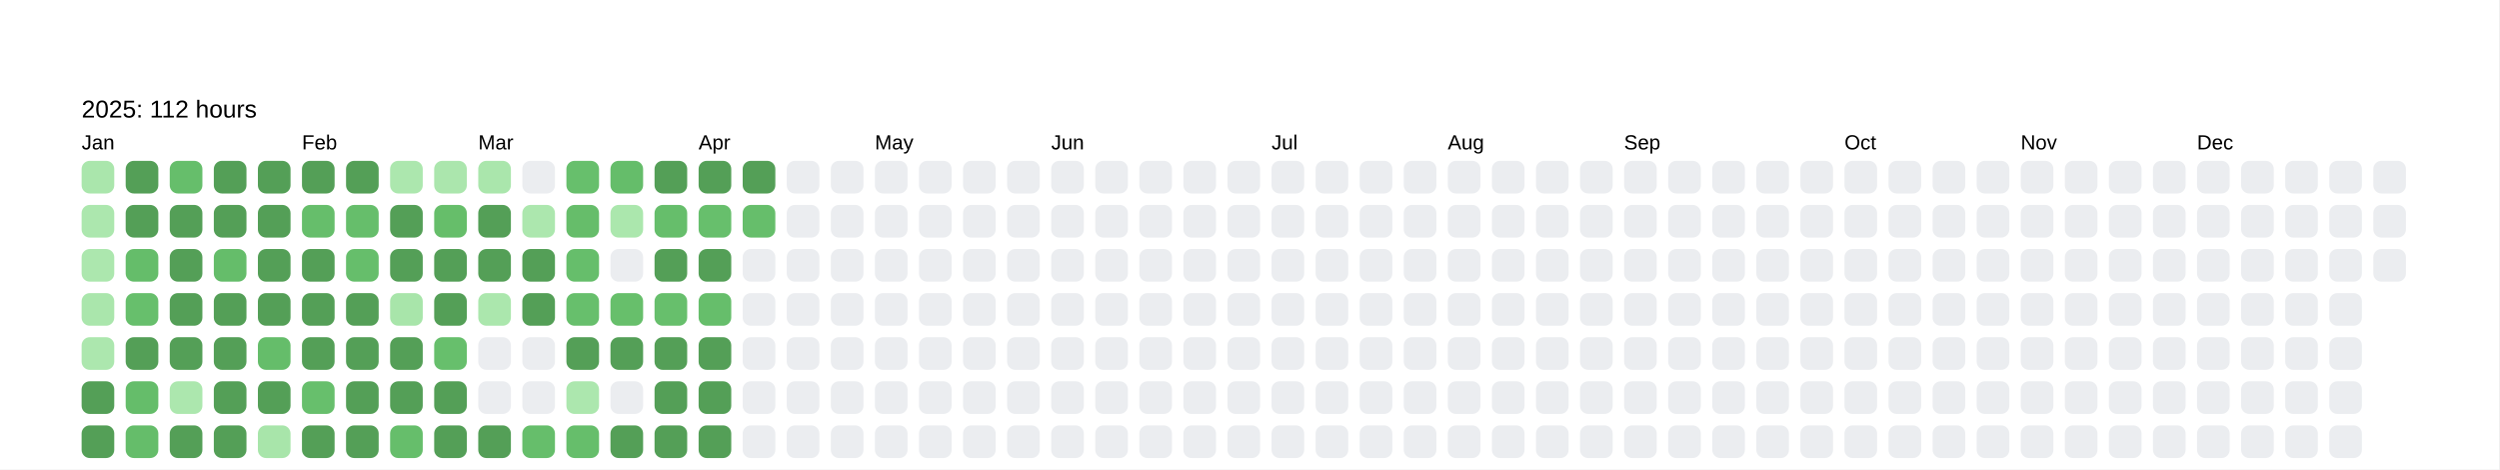
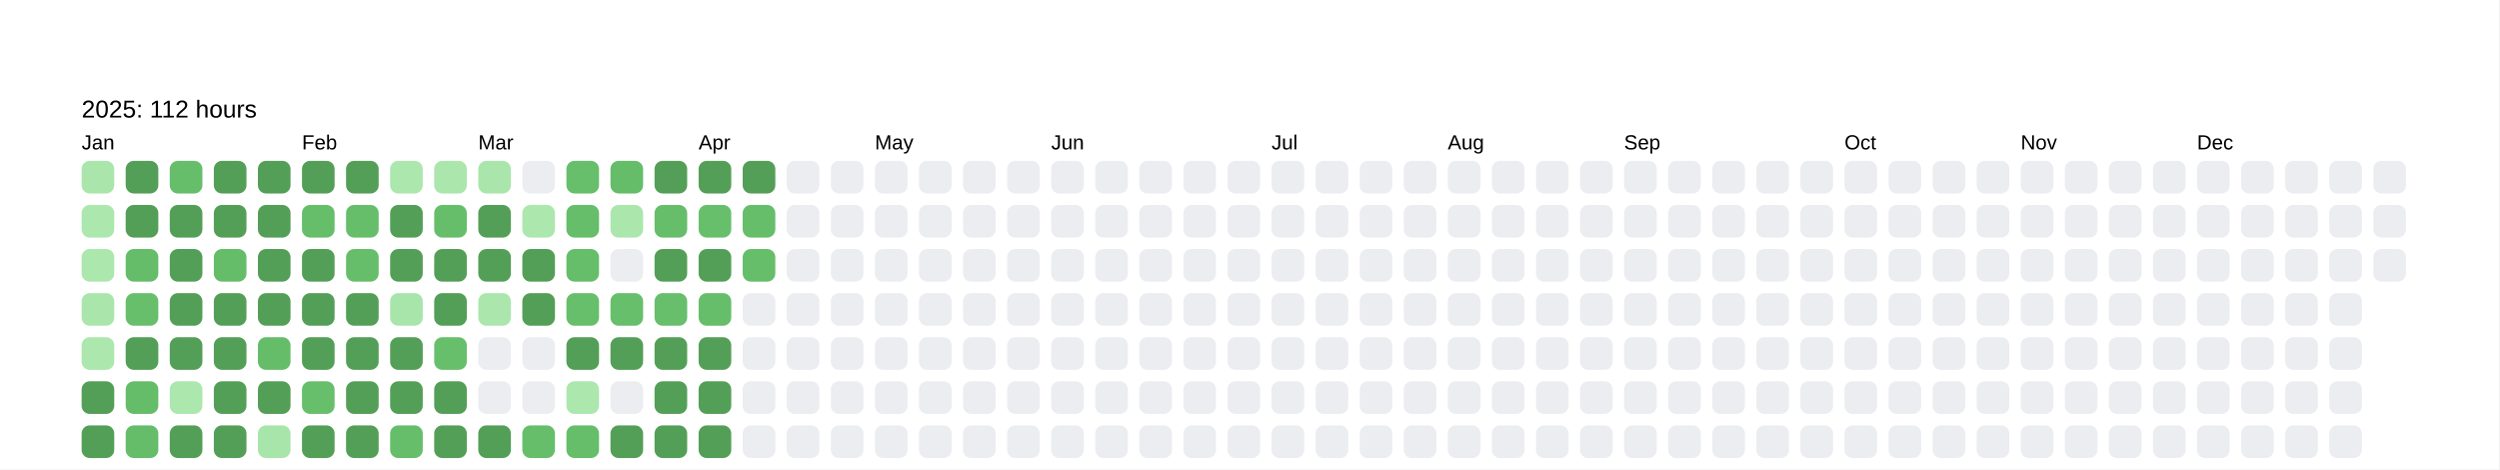
<svg xmlns="http://www.w3.org/2000/svg" baseProfile="full" height="57.5mm" version="1.1" viewBox="0,0,306.2,57.5" width="306.2mm">
  <defs />
  <rect fill="#FFFFFF" height="57.5" width="306.2" x="0" y="0" />
  <text fill="#000000" style="font-size:6px; font-family:Arial; font-weight:bold;" x="10" y="10" />
  <text fill="#000000" style="font-size:3px; font-family:Arial;" x="10" y="14.4">2025: 112 hours</text>
  <text fill="#000000" style="font-size:2.5px; font-family:Arial" x="10" y="18.3">Jan</text>
  <rect fill="#aae6ac" height="4" rx="1" ry="1" width="4" x="10" y="19.7" />
  <rect fill="#ace7ae" height="4" rx="1" ry="1" width="4" x="10" y="25.1" />
  <rect fill="#ace7ae" height="4" rx="1" ry="1" width="4" x="10" y="30.5" />
  <rect fill="#aae6ac" height="4" rx="1" ry="1" width="4" x="10" y="35.9" />
  <rect fill="#ace7ae" height="4" rx="1" ry="1" width="4" x="10" y="41.3" />
  <rect fill="#549F57" height="4" rx="1" ry="1" width="4" x="10" y="46.7" />
  <rect fill="#549F57" height="4" rx="1" ry="1" width="4" x="10" y="52.1" />
  <rect fill="#549F57" height="4" rx="1" ry="1" width="4" x="15.4" y="19.7" />
  <rect fill="#549F57" height="4" rx="1" ry="1" width="4" x="15.4" y="25.1" />
  <rect fill="#65bd6a" height="4" rx="1" ry="1" width="4" x="15.4" y="30.5" />
  <rect fill="#67bf6c" height="4" rx="1" ry="1" width="4" x="15.4" y="35.9" />
  <rect fill="#549F57" height="4" rx="1" ry="1" width="4" x="15.4" y="41.3" />
  <rect fill="#65bd6a" height="4" rx="1" ry="1" width="4" x="15.4" y="46.7" />
  <rect fill="#65bd6a" height="4" rx="1" ry="1" width="4" x="15.4" y="52.1" />
  <rect fill="#66be6b" height="4" rx="1" ry="1" width="4" x="20.8" y="19.7" />
  <rect fill="#549F57" height="4" rx="1" ry="1" width="4" x="20.8" y="25.1" />
  <rect fill="#549F57" height="4" rx="1" ry="1" width="4" x="20.8" y="30.5" />
  <rect fill="#549F57" height="4" rx="1" ry="1" width="4" x="20.8" y="35.9" />
  <rect fill="#549F57" height="4" rx="1" ry="1" width="4" x="20.8" y="41.3" />
  <rect fill="#ace7ae" height="4" rx="1" ry="1" width="4" x="20.8" y="46.7" />
  <rect fill="#549F57" height="4" rx="1" ry="1" width="4" x="20.8" y="52.1" />
  <rect fill="#549F57" height="4" rx="1" ry="1" width="4" x="26.2" y="19.7" />
  <rect fill="#549F57" height="4" rx="1" ry="1" width="4" x="26.2" y="25.1" />
  <rect fill="#65bd6a" height="4" rx="1" ry="1" width="4" x="26.2" y="30.5" />
  <rect fill="#549F57" height="4" rx="1" ry="1" width="4" x="26.2" y="35.9" />
  <rect fill="#549F57" height="4" rx="1" ry="1" width="4" x="26.2" y="41.3" />
  <rect fill="#549F57" height="4" rx="1" ry="1" width="4" x="26.2" y="46.7" />
  <rect fill="#549F57" height="4" rx="1" ry="1" width="4" x="26.2" y="52.1" />
  <rect fill="#549F57" height="4" rx="1" ry="1" width="4" x="31.6" y="19.7" />
  <rect fill="#549F57" height="4" rx="1" ry="1" width="4" x="31.6" y="25.1" />
  <rect fill="#549F57" height="4" rx="1" ry="1" width="4" x="31.6" y="30.5" />
  <rect fill="#549F57" height="4" rx="1" ry="1" width="4" x="31.6" y="35.9" />
  <rect fill="#65bd6a" height="4" rx="1" ry="1" width="4" x="31.6" y="41.3" />
  <rect fill="#549F57" height="4" rx="1" ry="1" width="4" x="31.6" y="46.7" />
  <rect fill="#a8e5aa" height="4" rx="1" ry="1" width="4" x="31.6" y="52.1" />
  <text fill="#000000" style="font-size:2.5px; font-family:Arial" x="37.0" y="18.3">Feb</text>
  <rect fill="#549F57" height="4" rx="1" ry="1" width="4" x="37.0" y="19.7" />
  <rect fill="#66be6b" height="4" rx="1" ry="1" width="4" x="37.0" y="25.1" />
  <rect fill="#549F57" height="4" rx="1" ry="1" width="4" x="37.0" y="30.5" />
  <rect fill="#549F57" height="4" rx="1" ry="1" width="4" x="37.0" y="35.9" />
  <rect fill="#549F57" height="4" rx="1" ry="1" width="4" x="37.0" y="41.3" />
  <rect fill="#67bf6c" height="4" rx="1" ry="1" width="4" x="37.0" y="46.7" />
  <rect fill="#549F57" height="4" rx="1" ry="1" width="4" x="37.0" y="52.1" />
  <rect fill="#549F57" height="4" rx="1" ry="1" width="4" x="42.4" y="19.7" />
  <rect fill="#66be6b" height="4" rx="1" ry="1" width="4" x="42.4" y="25.1" />
  <rect fill="#66be6b" height="4" rx="1" ry="1" width="4" x="42.4" y="30.5" />
  <rect fill="#549F57" height="4" rx="1" ry="1" width="4" x="42.4" y="35.9" />
  <rect fill="#549F57" height="4" rx="1" ry="1" width="4" x="42.4" y="41.3" />
  <rect fill="#549F57" height="4" rx="1" ry="1" width="4" x="42.4" y="46.7" />
  <rect fill="#549F57" height="4" rx="1" ry="1" width="4" x="42.4" y="52.1" />
  <rect fill="#ace7ae" height="4" rx="1" ry="1" width="4" x="47.8" y="19.7" />
  <rect fill="#549F57" height="4" rx="1" ry="1" width="4" x="47.8" y="25.1" />
  <rect fill="#549F57" height="4" rx="1" ry="1" width="4" x="47.8" y="30.5" />
  <rect fill="#a8e5aa" height="4" rx="1" ry="1" width="4" x="47.8" y="35.9" />
  <rect fill="#549F57" height="4" rx="1" ry="1" width="4" x="47.8" y="41.3" />
  <rect fill="#549F57" height="4" rx="1" ry="1" width="4" x="47.8" y="46.7" />
  <rect fill="#66be6b" height="4" rx="1" ry="1" width="4" x="47.8" y="52.1" />
  <rect fill="#abe6ad" height="4" rx="1" ry="1" width="4" x="53.2" y="19.7" />
  <rect fill="#66be6a" height="4" rx="1" ry="1" width="4" x="53.2" y="25.1" />
  <rect fill="#549F57" height="4" rx="1" ry="1" width="4" x="53.2" y="30.5" />
  <rect fill="#549F57" height="4" rx="1" ry="1" width="4" x="53.2" y="35.9" />
  <rect fill="#67bf6c" height="4" rx="1" ry="1" width="4" x="53.2" y="41.3" />
  <rect fill="#549F57" height="4" rx="1" ry="1" width="4" x="53.2" y="46.7" />
  <rect fill="#549F57" height="4" rx="1" ry="1" width="4" x="53.2" y="52.1" />
  <text fill="#000000" style="font-size:2.5px; font-family:Arial" x="58.6" y="18.3">Mar</text>
  <rect fill="#aae6ac" height="4" rx="1" ry="1" width="4" x="58.6" y="19.7" />
  <rect fill="#549F57" height="4" rx="1" ry="1" width="4" x="58.6" y="25.1" />
  <rect fill="#549F57" height="4" rx="1" ry="1" width="4" x="58.6" y="30.5" />
  <rect fill="#abe7ad" height="4" rx="1" ry="1" width="4" x="58.6" y="35.9" />
  <rect fill="#EBEDF0" height="4" rx="1" ry="1" width="4" x="58.6" y="41.3" />
  <rect fill="#EBEDF0" height="4" rx="1" ry="1" width="4" x="58.6" y="46.7" />
  <rect fill="#549F57" height="4" rx="1" ry="1" width="4" x="58.6" y="52.1" />
  <rect fill="#EBEDF0" height="4" rx="1" ry="1" width="4" x="64" y="19.7" />
  <rect fill="#ace7ae" height="4" rx="1" ry="1" width="4" x="64" y="25.1" />
  <rect fill="#549F57" height="4" rx="1" ry="1" width="4" x="64" y="30.5" />
  <rect fill="#549F57" height="4" rx="1" ry="1" width="4" x="64" y="35.9" />
  <rect fill="#EBEDF0" height="4" rx="1" ry="1" width="4" x="64" y="41.3" />
  <rect fill="#EBEDF0" height="4" rx="1" ry="1" width="4" x="64" y="46.7" />
  <rect fill="#66be6b" height="4" rx="1" ry="1" width="4" x="64" y="52.1" />
  <rect fill="#67bf6c" height="4" rx="1" ry="1" width="4" x="69.4" y="19.7" />
  <rect fill="#66bd6a" height="4" rx="1" ry="1" width="4" x="69.4" y="25.1" />
  <rect fill="#66be6b" height="4" rx="1" ry="1" width="4" x="69.4" y="30.5" />
  <rect fill="#67bf6c" height="4" rx="1" ry="1" width="4" x="69.4" y="35.9" />
  <rect fill="#549F57" height="4" rx="1" ry="1" width="4" x="69.4" y="41.3" />
  <rect fill="#ace7ae" height="4" rx="1" ry="1" width="4" x="69.4" y="46.7" />
  <rect fill="#66be6b" height="4" rx="1" ry="1" width="4" x="69.4" y="52.1" />
  <rect fill="#65bd6a" height="4" rx="1" ry="1" width="4" x="74.8" y="19.7" />
  <rect fill="#abe7ad" height="4" rx="1" ry="1" width="4" x="74.8" y="25.1" />
  <rect fill="#EBEDF0" height="4" rx="1" ry="1" width="4" x="74.8" y="30.5" />
  <rect fill="#67bf6b" height="4" rx="1" ry="1" width="4" x="74.8" y="35.9" />
  <rect fill="#549F57" height="4" rx="1" ry="1" width="4" x="74.8" y="41.3" />
  <rect fill="#EBEDF0" height="4" rx="1" ry="1" width="4" x="74.8" y="46.7" />
  <rect fill="#549F57" height="4" rx="1" ry="1" width="4" x="74.8" y="52.1" />
  <rect fill="#549F57" height="4" rx="1" ry="1" width="4" x="80.2" y="19.7" />
  <rect fill="#66be6b" height="4" rx="1" ry="1" width="4" x="80.2" y="25.1" />
  <rect fill="#549F57" height="4" rx="1" ry="1" width="4" x="80.2" y="30.5" />
  <rect fill="#67bf6c" height="4" rx="1" ry="1" width="4" x="80.2" y="35.9" />
  <rect fill="#549F57" height="4" rx="1" ry="1" width="4" x="80.2" y="41.3" />
  <rect fill="#549F57" height="4" rx="1" ry="1" width="4" x="80.2" y="46.7" />
  <rect fill="#549F57" height="4" rx="1" ry="1" width="4" x="80.2" y="52.1" />
  <text fill="#000000" style="font-size:2.5px; font-family:Arial" x="85.6" y="18.3">Apr</text>
  <rect fill="#549F57" height="4" rx="1" ry="1" width="4" x="85.6" y="19.7" />
  <rect fill="#67bf6c" height="4" rx="1" ry="1" width="4" x="85.6" y="25.1" />
  <rect fill="#549F57" height="4" rx="1" ry="1" width="4" x="85.6" y="30.5" />
  <rect fill="#66be6b" height="4" rx="1" ry="1" width="4" x="85.6" y="35.9" />
  <rect fill="#549F57" height="4" rx="1" ry="1" width="4" x="85.6" y="41.3" />
  <rect fill="#549F57" height="4" rx="1" ry="1" width="4" x="85.6" y="46.7" />
  <rect fill="#549F57" height="4" rx="1" ry="1" width="4" x="85.6" y="52.1" />
  <rect fill="#549F57" height="4" rx="1" ry="1" width="4" x="91" y="19.7" />
  <rect fill="#66be6b" height="4" rx="1" ry="1" width="4" x="91" y="25.1" />
-   <rect fill="#EBEDF0" height="4" rx="1" ry="1" width="4" x="91" y="30.5" />
+   <rect fill="#66be6b" height="4" rx="1" ry="1" width="4" x="91" y="30.5" />
  <rect fill="#EBEDF0" height="4" rx="1" ry="1" width="4" x="91" y="35.9" />
  <rect fill="#EBEDF0" height="4" rx="1" ry="1" width="4" x="91" y="41.3" />
  <rect fill="#EBEDF0" height="4" rx="1" ry="1" width="4" x="91" y="46.7" />
  <rect fill="#EBEDF0" height="4" rx="1" ry="1" width="4" x="91" y="52.1" />
  <rect fill="#EBEDF0" height="4" rx="1" ry="1" width="4" x="96.4" y="19.7" />
  <rect fill="#EBEDF0" height="4" rx="1" ry="1" width="4" x="96.4" y="25.1" />
  <rect fill="#EBEDF0" height="4" rx="1" ry="1" width="4" x="96.4" y="30.5" />
  <rect fill="#EBEDF0" height="4" rx="1" ry="1" width="4" x="96.4" y="35.9" />
  <rect fill="#EBEDF0" height="4" rx="1" ry="1" width="4" x="96.4" y="41.3" />
  <rect fill="#EBEDF0" height="4" rx="1" ry="1" width="4" x="96.4" y="46.7" />
  <rect fill="#EBEDF0" height="4" rx="1" ry="1" width="4" x="96.4" y="52.1" />
  <rect fill="#EBEDF0" height="4" rx="1" ry="1" width="4" x="101.8" y="19.7" />
  <rect fill="#EBEDF0" height="4" rx="1" ry="1" width="4" x="101.8" y="25.1" />
  <rect fill="#EBEDF0" height="4" rx="1" ry="1" width="4" x="101.8" y="30.5" />
  <rect fill="#EBEDF0" height="4" rx="1" ry="1" width="4" x="101.8" y="35.9" />
  <rect fill="#EBEDF0" height="4" rx="1" ry="1" width="4" x="101.8" y="41.3" />
  <rect fill="#EBEDF0" height="4" rx="1" ry="1" width="4" x="101.8" y="46.7" />
  <rect fill="#EBEDF0" height="4" rx="1" ry="1" width="4" x="101.8" y="52.1" />
  <text fill="#000000" style="font-size:2.5px; font-family:Arial" x="107.2" y="18.3">May</text>
  <rect fill="#EBEDF0" height="4" rx="1" ry="1" width="4" x="107.2" y="19.7" />
  <rect fill="#EBEDF0" height="4" rx="1" ry="1" width="4" x="107.2" y="25.1" />
  <rect fill="#EBEDF0" height="4" rx="1" ry="1" width="4" x="107.2" y="30.5" />
  <rect fill="#EBEDF0" height="4" rx="1" ry="1" width="4" x="107.2" y="35.9" />
  <rect fill="#EBEDF0" height="4" rx="1" ry="1" width="4" x="107.2" y="41.3" />
  <rect fill="#EBEDF0" height="4" rx="1" ry="1" width="4" x="107.2" y="46.7" />
  <rect fill="#EBEDF0" height="4" rx="1" ry="1" width="4" x="107.2" y="52.1" />
  <rect fill="#EBEDF0" height="4" rx="1" ry="1" width="4" x="112.6" y="19.7" />
  <rect fill="#EBEDF0" height="4" rx="1" ry="1" width="4" x="112.6" y="25.1" />
  <rect fill="#EBEDF0" height="4" rx="1" ry="1" width="4" x="112.6" y="30.5" />
  <rect fill="#EBEDF0" height="4" rx="1" ry="1" width="4" x="112.6" y="35.9" />
  <rect fill="#EBEDF0" height="4" rx="1" ry="1" width="4" x="112.6" y="41.3" />
  <rect fill="#EBEDF0" height="4" rx="1" ry="1" width="4" x="112.6" y="46.7" />
  <rect fill="#EBEDF0" height="4" rx="1" ry="1" width="4" x="112.6" y="52.1" />
  <rect fill="#EBEDF0" height="4" rx="1" ry="1" width="4" x="118" y="19.7" />
  <rect fill="#EBEDF0" height="4" rx="1" ry="1" width="4" x="118" y="25.1" />
  <rect fill="#EBEDF0" height="4" rx="1" ry="1" width="4" x="118" y="30.5" />
  <rect fill="#EBEDF0" height="4" rx="1" ry="1" width="4" x="118" y="35.9" />
  <rect fill="#EBEDF0" height="4" rx="1" ry="1" width="4" x="118" y="41.3" />
  <rect fill="#EBEDF0" height="4" rx="1" ry="1" width="4" x="118" y="46.7" />
  <rect fill="#EBEDF0" height="4" rx="1" ry="1" width="4" x="118" y="52.1" />
  <rect fill="#EBEDF0" height="4" rx="1" ry="1" width="4" x="123.4" y="19.7" />
  <rect fill="#EBEDF0" height="4" rx="1" ry="1" width="4" x="123.4" y="25.1" />
  <rect fill="#EBEDF0" height="4" rx="1" ry="1" width="4" x="123.4" y="30.5" />
  <rect fill="#EBEDF0" height="4" rx="1" ry="1" width="4" x="123.4" y="35.9" />
  <rect fill="#EBEDF0" height="4" rx="1" ry="1" width="4" x="123.4" y="41.3" />
  <rect fill="#EBEDF0" height="4" rx="1" ry="1" width="4" x="123.4" y="46.7" />
  <rect fill="#EBEDF0" height="4" rx="1" ry="1" width="4" x="123.4" y="52.1" />
  <text fill="#000000" style="font-size:2.5px; font-family:Arial" x="128.8" y="18.3">Jun</text>
  <rect fill="#EBEDF0" height="4" rx="1" ry="1" width="4" x="128.8" y="19.7" />
  <rect fill="#EBEDF0" height="4" rx="1" ry="1" width="4" x="128.8" y="25.1" />
  <rect fill="#EBEDF0" height="4" rx="1" ry="1" width="4" x="128.8" y="30.5" />
  <rect fill="#EBEDF0" height="4" rx="1" ry="1" width="4" x="128.8" y="35.9" />
  <rect fill="#EBEDF0" height="4" rx="1" ry="1" width="4" x="128.8" y="41.3" />
  <rect fill="#EBEDF0" height="4" rx="1" ry="1" width="4" x="128.8" y="46.7" />
  <rect fill="#EBEDF0" height="4" rx="1" ry="1" width="4" x="128.8" y="52.1" />
  <rect fill="#EBEDF0" height="4" rx="1" ry="1" width="4" x="134.2" y="19.7" />
  <rect fill="#EBEDF0" height="4" rx="1" ry="1" width="4" x="134.2" y="25.1" />
  <rect fill="#EBEDF0" height="4" rx="1" ry="1" width="4" x="134.2" y="30.5" />
  <rect fill="#EBEDF0" height="4" rx="1" ry="1" width="4" x="134.2" y="35.9" />
  <rect fill="#EBEDF0" height="4" rx="1" ry="1" width="4" x="134.2" y="41.3" />
  <rect fill="#EBEDF0" height="4" rx="1" ry="1" width="4" x="134.2" y="46.7" />
  <rect fill="#EBEDF0" height="4" rx="1" ry="1" width="4" x="134.2" y="52.1" />
  <rect fill="#EBEDF0" height="4" rx="1" ry="1" width="4" x="139.6" y="19.7" />
  <rect fill="#EBEDF0" height="4" rx="1" ry="1" width="4" x="139.6" y="25.1" />
  <rect fill="#EBEDF0" height="4" rx="1" ry="1" width="4" x="139.6" y="30.5" />
  <rect fill="#EBEDF0" height="4" rx="1" ry="1" width="4" x="139.6" y="35.9" />
  <rect fill="#EBEDF0" height="4" rx="1" ry="1" width="4" x="139.6" y="41.3" />
  <rect fill="#EBEDF0" height="4" rx="1" ry="1" width="4" x="139.6" y="46.7" />
  <rect fill="#EBEDF0" height="4" rx="1" ry="1" width="4" x="139.6" y="52.1" />
  <rect fill="#EBEDF0" height="4" rx="1" ry="1" width="4" x="145" y="19.7" />
  <rect fill="#EBEDF0" height="4" rx="1" ry="1" width="4" x="145" y="25.1" />
  <rect fill="#EBEDF0" height="4" rx="1" ry="1" width="4" x="145" y="30.5" />
  <rect fill="#EBEDF0" height="4" rx="1" ry="1" width="4" x="145" y="35.9" />
  <rect fill="#EBEDF0" height="4" rx="1" ry="1" width="4" x="145" y="41.3" />
  <rect fill="#EBEDF0" height="4" rx="1" ry="1" width="4" x="145" y="46.7" />
  <rect fill="#EBEDF0" height="4" rx="1" ry="1" width="4" x="145" y="52.1" />
  <rect fill="#EBEDF0" height="4" rx="1" ry="1" width="4" x="150.4" y="19.7" />
  <rect fill="#EBEDF0" height="4" rx="1" ry="1" width="4" x="150.4" y="25.1" />
  <rect fill="#EBEDF0" height="4" rx="1" ry="1" width="4" x="150.4" y="30.5" />
  <rect fill="#EBEDF0" height="4" rx="1" ry="1" width="4" x="150.4" y="35.9" />
  <rect fill="#EBEDF0" height="4" rx="1" ry="1" width="4" x="150.4" y="41.3" />
  <rect fill="#EBEDF0" height="4" rx="1" ry="1" width="4" x="150.4" y="46.7" />
  <rect fill="#EBEDF0" height="4" rx="1" ry="1" width="4" x="150.4" y="52.1" />
  <text fill="#000000" style="font-size:2.5px; font-family:Arial" x="155.8" y="18.3">Jul</text>
  <rect fill="#EBEDF0" height="4" rx="1" ry="1" width="4" x="155.8" y="19.7" />
  <rect fill="#EBEDF0" height="4" rx="1" ry="1" width="4" x="155.8" y="25.1" />
  <rect fill="#EBEDF0" height="4" rx="1" ry="1" width="4" x="155.8" y="30.5" />
  <rect fill="#EBEDF0" height="4" rx="1" ry="1" width="4" x="155.8" y="35.9" />
  <rect fill="#EBEDF0" height="4" rx="1" ry="1" width="4" x="155.8" y="41.3" />
  <rect fill="#EBEDF0" height="4" rx="1" ry="1" width="4" x="155.8" y="46.7" />
  <rect fill="#EBEDF0" height="4" rx="1" ry="1" width="4" x="155.8" y="52.1" />
  <rect fill="#EBEDF0" height="4" rx="1" ry="1" width="4" x="161.2" y="19.7" />
  <rect fill="#EBEDF0" height="4" rx="1" ry="1" width="4" x="161.2" y="25.1" />
  <rect fill="#EBEDF0" height="4" rx="1" ry="1" width="4" x="161.2" y="30.5" />
  <rect fill="#EBEDF0" height="4" rx="1" ry="1" width="4" x="161.2" y="35.9" />
  <rect fill="#EBEDF0" height="4" rx="1" ry="1" width="4" x="161.2" y="41.3" />
  <rect fill="#EBEDF0" height="4" rx="1" ry="1" width="4" x="161.2" y="46.7" />
  <rect fill="#EBEDF0" height="4" rx="1" ry="1" width="4" x="161.2" y="52.1" />
  <rect fill="#EBEDF0" height="4" rx="1" ry="1" width="4" x="166.6" y="19.7" />
  <rect fill="#EBEDF0" height="4" rx="1" ry="1" width="4" x="166.6" y="25.1" />
  <rect fill="#EBEDF0" height="4" rx="1" ry="1" width="4" x="166.6" y="30.5" />
  <rect fill="#EBEDF0" height="4" rx="1" ry="1" width="4" x="166.6" y="35.9" />
  <rect fill="#EBEDF0" height="4" rx="1" ry="1" width="4" x="166.6" y="41.3" />
  <rect fill="#EBEDF0" height="4" rx="1" ry="1" width="4" x="166.6" y="46.7" />
  <rect fill="#EBEDF0" height="4" rx="1" ry="1" width="4" x="166.6" y="52.1" />
  <rect fill="#EBEDF0" height="4" rx="1" ry="1" width="4" x="172" y="19.7" />
  <rect fill="#EBEDF0" height="4" rx="1" ry="1" width="4" x="172" y="25.1" />
  <rect fill="#EBEDF0" height="4" rx="1" ry="1" width="4" x="172" y="30.5" />
  <rect fill="#EBEDF0" height="4" rx="1" ry="1" width="4" x="172" y="35.9" />
  <rect fill="#EBEDF0" height="4" rx="1" ry="1" width="4" x="172" y="41.3" />
  <rect fill="#EBEDF0" height="4" rx="1" ry="1" width="4" x="172" y="46.7" />
  <rect fill="#EBEDF0" height="4" rx="1" ry="1" width="4" x="172" y="52.1" />
  <text fill="#000000" style="font-size:2.5px; font-family:Arial" x="177.4" y="18.3">Aug</text>
  <rect fill="#EBEDF0" height="4" rx="1" ry="1" width="4" x="177.4" y="19.7" />
  <rect fill="#EBEDF0" height="4" rx="1" ry="1" width="4" x="177.4" y="25.1" />
  <rect fill="#EBEDF0" height="4" rx="1" ry="1" width="4" x="177.4" y="30.5" />
  <rect fill="#EBEDF0" height="4" rx="1" ry="1" width="4" x="177.4" y="35.9" />
  <rect fill="#EBEDF0" height="4" rx="1" ry="1" width="4" x="177.4" y="41.3" />
  <rect fill="#EBEDF0" height="4" rx="1" ry="1" width="4" x="177.4" y="46.7" />
  <rect fill="#EBEDF0" height="4" rx="1" ry="1" width="4" x="177.4" y="52.1" />
  <rect fill="#EBEDF0" height="4" rx="1" ry="1" width="4" x="182.8" y="19.7" />
  <rect fill="#EBEDF0" height="4" rx="1" ry="1" width="4" x="182.8" y="25.1" />
  <rect fill="#EBEDF0" height="4" rx="1" ry="1" width="4" x="182.8" y="30.5" />
  <rect fill="#EBEDF0" height="4" rx="1" ry="1" width="4" x="182.8" y="35.9" />
  <rect fill="#EBEDF0" height="4" rx="1" ry="1" width="4" x="182.8" y="41.3" />
  <rect fill="#EBEDF0" height="4" rx="1" ry="1" width="4" x="182.8" y="46.7" />
  <rect fill="#EBEDF0" height="4" rx="1" ry="1" width="4" x="182.8" y="52.1" />
  <rect fill="#EBEDF0" height="4" rx="1" ry="1" width="4" x="188.2" y="19.7" />
  <rect fill="#EBEDF0" height="4" rx="1" ry="1" width="4" x="188.2" y="25.1" />
  <rect fill="#EBEDF0" height="4" rx="1" ry="1" width="4" x="188.2" y="30.5" />
  <rect fill="#EBEDF0" height="4" rx="1" ry="1" width="4" x="188.2" y="35.9" />
  <rect fill="#EBEDF0" height="4" rx="1" ry="1" width="4" x="188.2" y="41.3" />
  <rect fill="#EBEDF0" height="4" rx="1" ry="1" width="4" x="188.2" y="46.7" />
  <rect fill="#EBEDF0" height="4" rx="1" ry="1" width="4" x="188.2" y="52.1" />
  <rect fill="#EBEDF0" height="4" rx="1" ry="1" width="4" x="193.6" y="19.7" />
  <rect fill="#EBEDF0" height="4" rx="1" ry="1" width="4" x="193.6" y="25.1" />
  <rect fill="#EBEDF0" height="4" rx="1" ry="1" width="4" x="193.6" y="30.5" />
  <rect fill="#EBEDF0" height="4" rx="1" ry="1" width="4" x="193.6" y="35.9" />
  <rect fill="#EBEDF0" height="4" rx="1" ry="1" width="4" x="193.6" y="41.3" />
  <rect fill="#EBEDF0" height="4" rx="1" ry="1" width="4" x="193.6" y="46.7" />
  <rect fill="#EBEDF0" height="4" rx="1" ry="1" width="4" x="193.6" y="52.1" />
  <text fill="#000000" style="font-size:2.5px; font-family:Arial" x="199" y="18.3">Sep</text>
  <rect fill="#EBEDF0" height="4" rx="1" ry="1" width="4" x="199" y="19.7" />
  <rect fill="#EBEDF0" height="4" rx="1" ry="1" width="4" x="199" y="25.1" />
  <rect fill="#EBEDF0" height="4" rx="1" ry="1" width="4" x="199" y="30.5" />
  <rect fill="#EBEDF0" height="4" rx="1" ry="1" width="4" x="199" y="35.9" />
  <rect fill="#EBEDF0" height="4" rx="1" ry="1" width="4" x="199" y="41.3" />
  <rect fill="#EBEDF0" height="4" rx="1" ry="1" width="4" x="199" y="46.7" />
  <rect fill="#EBEDF0" height="4" rx="1" ry="1" width="4" x="199" y="52.1" />
  <rect fill="#EBEDF0" height="4" rx="1" ry="1" width="4" x="204.4" y="19.7" />
  <rect fill="#EBEDF0" height="4" rx="1" ry="1" width="4" x="204.4" y="25.1" />
  <rect fill="#EBEDF0" height="4" rx="1" ry="1" width="4" x="204.4" y="30.5" />
  <rect fill="#EBEDF0" height="4" rx="1" ry="1" width="4" x="204.4" y="35.9" />
  <rect fill="#EBEDF0" height="4" rx="1" ry="1" width="4" x="204.4" y="41.3" />
  <rect fill="#EBEDF0" height="4" rx="1" ry="1" width="4" x="204.4" y="46.7" />
  <rect fill="#EBEDF0" height="4" rx="1" ry="1" width="4" x="204.4" y="52.1" />
  <rect fill="#EBEDF0" height="4" rx="1" ry="1" width="4" x="209.8" y="19.7" />
  <rect fill="#EBEDF0" height="4" rx="1" ry="1" width="4" x="209.8" y="25.1" />
  <rect fill="#EBEDF0" height="4" rx="1" ry="1" width="4" x="209.8" y="30.5" />
  <rect fill="#EBEDF0" height="4" rx="1" ry="1" width="4" x="209.8" y="35.9" />
  <rect fill="#EBEDF0" height="4" rx="1" ry="1" width="4" x="209.8" y="41.3" />
  <rect fill="#EBEDF0" height="4" rx="1" ry="1" width="4" x="209.8" y="46.7" />
  <rect fill="#EBEDF0" height="4" rx="1" ry="1" width="4" x="209.8" y="52.1" />
  <rect fill="#EBEDF0" height="4" rx="1" ry="1" width="4" x="215.2" y="19.7" />
  <rect fill="#EBEDF0" height="4" rx="1" ry="1" width="4" x="215.2" y="25.1" />
  <rect fill="#EBEDF0" height="4" rx="1" ry="1" width="4" x="215.2" y="30.5" />
  <rect fill="#EBEDF0" height="4" rx="1" ry="1" width="4" x="215.2" y="35.9" />
  <rect fill="#EBEDF0" height="4" rx="1" ry="1" width="4" x="215.2" y="41.3" />
  <rect fill="#EBEDF0" height="4" rx="1" ry="1" width="4" x="215.2" y="46.7" />
  <rect fill="#EBEDF0" height="4" rx="1" ry="1" width="4" x="215.2" y="52.1" />
  <rect fill="#EBEDF0" height="4" rx="1" ry="1" width="4" x="220.6" y="19.7" />
  <rect fill="#EBEDF0" height="4" rx="1" ry="1" width="4" x="220.6" y="25.1" />
  <rect fill="#EBEDF0" height="4" rx="1" ry="1" width="4" x="220.6" y="30.5" />
  <rect fill="#EBEDF0" height="4" rx="1" ry="1" width="4" x="220.6" y="35.9" />
  <rect fill="#EBEDF0" height="4" rx="1" ry="1" width="4" x="220.6" y="41.3" />
  <rect fill="#EBEDF0" height="4" rx="1" ry="1" width="4" x="220.6" y="46.7" />
  <rect fill="#EBEDF0" height="4" rx="1" ry="1" width="4" x="220.6" y="52.1" />
  <text fill="#000000" style="font-size:2.5px; font-family:Arial" x="226" y="18.3">Oct</text>
  <rect fill="#EBEDF0" height="4" rx="1" ry="1" width="4" x="226" y="19.7" />
  <rect fill="#EBEDF0" height="4" rx="1" ry="1" width="4" x="226" y="25.1" />
  <rect fill="#EBEDF0" height="4" rx="1" ry="1" width="4" x="226" y="30.5" />
  <rect fill="#EBEDF0" height="4" rx="1" ry="1" width="4" x="226" y="35.9" />
  <rect fill="#EBEDF0" height="4" rx="1" ry="1" width="4" x="226" y="41.3" />
  <rect fill="#EBEDF0" height="4" rx="1" ry="1" width="4" x="226" y="46.7" />
  <rect fill="#EBEDF0" height="4" rx="1" ry="1" width="4" x="226" y="52.1" />
  <rect fill="#EBEDF0" height="4" rx="1" ry="1" width="4" x="231.4" y="19.7" />
  <rect fill="#EBEDF0" height="4" rx="1" ry="1" width="4" x="231.4" y="25.1" />
  <rect fill="#EBEDF0" height="4" rx="1" ry="1" width="4" x="231.4" y="30.5" />
  <rect fill="#EBEDF0" height="4" rx="1" ry="1" width="4" x="231.4" y="35.9" />
  <rect fill="#EBEDF0" height="4" rx="1" ry="1" width="4" x="231.4" y="41.3" />
  <rect fill="#EBEDF0" height="4" rx="1" ry="1" width="4" x="231.4" y="46.7" />
  <rect fill="#EBEDF0" height="4" rx="1" ry="1" width="4" x="231.4" y="52.1" />
  <rect fill="#EBEDF0" height="4" rx="1" ry="1" width="4" x="236.8" y="19.7" />
  <rect fill="#EBEDF0" height="4" rx="1" ry="1" width="4" x="236.8" y="25.1" />
  <rect fill="#EBEDF0" height="4" rx="1" ry="1" width="4" x="236.8" y="30.5" />
  <rect fill="#EBEDF0" height="4" rx="1" ry="1" width="4" x="236.8" y="35.9" />
  <rect fill="#EBEDF0" height="4" rx="1" ry="1" width="4" x="236.8" y="41.3" />
  <rect fill="#EBEDF0" height="4" rx="1" ry="1" width="4" x="236.8" y="46.7" />
  <rect fill="#EBEDF0" height="4" rx="1" ry="1" width="4" x="236.8" y="52.1" />
  <rect fill="#EBEDF0" height="4" rx="1" ry="1" width="4" x="242.2" y="19.7" />
  <rect fill="#EBEDF0" height="4" rx="1" ry="1" width="4" x="242.2" y="25.1" />
  <rect fill="#EBEDF0" height="4" rx="1" ry="1" width="4" x="242.2" y="30.5" />
  <rect fill="#EBEDF0" height="4" rx="1" ry="1" width="4" x="242.2" y="35.9" />
  <rect fill="#EBEDF0" height="4" rx="1" ry="1" width="4" x="242.2" y="41.3" />
  <rect fill="#EBEDF0" height="4" rx="1" ry="1" width="4" x="242.2" y="46.7" />
  <rect fill="#EBEDF0" height="4" rx="1" ry="1" width="4" x="242.2" y="52.1" />
  <text fill="#000000" style="font-size:2.5px; font-family:Arial" x="247.6" y="18.3">Nov</text>
  <rect fill="#EBEDF0" height="4" rx="1" ry="1" width="4" x="247.6" y="19.7" />
  <rect fill="#EBEDF0" height="4" rx="1" ry="1" width="4" x="247.6" y="25.1" />
  <rect fill="#EBEDF0" height="4" rx="1" ry="1" width="4" x="247.6" y="30.5" />
  <rect fill="#EBEDF0" height="4" rx="1" ry="1" width="4" x="247.6" y="35.9" />
  <rect fill="#EBEDF0" height="4" rx="1" ry="1" width="4" x="247.6" y="41.3" />
  <rect fill="#EBEDF0" height="4" rx="1" ry="1" width="4" x="247.6" y="46.7" />
  <rect fill="#EBEDF0" height="4" rx="1" ry="1" width="4" x="247.6" y="52.1" />
  <rect fill="#EBEDF0" height="4" rx="1" ry="1" width="4" x="253" y="19.7" />
  <rect fill="#EBEDF0" height="4" rx="1" ry="1" width="4" x="253" y="25.1" />
  <rect fill="#EBEDF0" height="4" rx="1" ry="1" width="4" x="253" y="30.5" />
  <rect fill="#EBEDF0" height="4" rx="1" ry="1" width="4" x="253" y="35.9" />
  <rect fill="#EBEDF0" height="4" rx="1" ry="1" width="4" x="253" y="41.3" />
  <rect fill="#EBEDF0" height="4" rx="1" ry="1" width="4" x="253" y="46.7" />
  <rect fill="#EBEDF0" height="4" rx="1" ry="1" width="4" x="253" y="52.1" />
  <rect fill="#EBEDF0" height="4" rx="1" ry="1" width="4" x="258.4" y="19.7" />
  <rect fill="#EBEDF0" height="4" rx="1" ry="1" width="4" x="258.4" y="25.1" />
  <rect fill="#EBEDF0" height="4" rx="1" ry="1" width="4" x="258.4" y="30.5" />
  <rect fill="#EBEDF0" height="4" rx="1" ry="1" width="4" x="258.4" y="35.9" />
  <rect fill="#EBEDF0" height="4" rx="1" ry="1" width="4" x="258.4" y="41.3" />
  <rect fill="#EBEDF0" height="4" rx="1" ry="1" width="4" x="258.4" y="46.7" />
  <rect fill="#EBEDF0" height="4" rx="1" ry="1" width="4" x="258.4" y="52.1" />
  <rect fill="#EBEDF0" height="4" rx="1" ry="1" width="4" x="263.8" y="19.7" />
  <rect fill="#EBEDF0" height="4" rx="1" ry="1" width="4" x="263.8" y="25.1" />
  <rect fill="#EBEDF0" height="4" rx="1" ry="1" width="4" x="263.8" y="30.5" />
  <rect fill="#EBEDF0" height="4" rx="1" ry="1" width="4" x="263.8" y="35.9" />
  <rect fill="#EBEDF0" height="4" rx="1" ry="1" width="4" x="263.8" y="41.3" />
  <rect fill="#EBEDF0" height="4" rx="1" ry="1" width="4" x="263.8" y="46.7" />
  <rect fill="#EBEDF0" height="4" rx="1" ry="1" width="4" x="263.8" y="52.1" />
  <text fill="#000000" style="font-size:2.5px; font-family:Arial" x="269.2" y="18.3">Dec</text>
  <rect fill="#EBEDF0" height="4" rx="1" ry="1" width="4" x="269.2" y="19.7" />
  <rect fill="#EBEDF0" height="4" rx="1" ry="1" width="4" x="269.2" y="25.1" />
  <rect fill="#EBEDF0" height="4" rx="1" ry="1" width="4" x="269.2" y="30.5" />
  <rect fill="#EBEDF0" height="4" rx="1" ry="1" width="4" x="269.2" y="35.9" />
  <rect fill="#EBEDF0" height="4" rx="1" ry="1" width="4" x="269.2" y="41.3" />
  <rect fill="#EBEDF0" height="4" rx="1" ry="1" width="4" x="269.2" y="46.7" />
  <rect fill="#EBEDF0" height="4" rx="1" ry="1" width="4" x="269.2" y="52.1" />
  <rect fill="#EBEDF0" height="4" rx="1" ry="1" width="4" x="274.6" y="19.7" />
  <rect fill="#EBEDF0" height="4" rx="1" ry="1" width="4" x="274.6" y="25.1" />
  <rect fill="#EBEDF0" height="4" rx="1" ry="1" width="4" x="274.6" y="30.5" />
  <rect fill="#EBEDF0" height="4" rx="1" ry="1" width="4" x="274.6" y="35.9" />
  <rect fill="#EBEDF0" height="4" rx="1" ry="1" width="4" x="274.6" y="41.3" />
  <rect fill="#EBEDF0" height="4" rx="1" ry="1" width="4" x="274.6" y="46.7" />
  <rect fill="#EBEDF0" height="4" rx="1" ry="1" width="4" x="274.6" y="52.1" />
  <rect fill="#EBEDF0" height="4" rx="1" ry="1" width="4" x="280" y="19.7" />
  <rect fill="#EBEDF0" height="4" rx="1" ry="1" width="4" x="280" y="25.1" />
  <rect fill="#EBEDF0" height="4" rx="1" ry="1" width="4" x="280" y="30.5" />
  <rect fill="#EBEDF0" height="4" rx="1" ry="1" width="4" x="280" y="35.9" />
  <rect fill="#EBEDF0" height="4" rx="1" ry="1" width="4" x="280" y="41.3" />
  <rect fill="#EBEDF0" height="4" rx="1" ry="1" width="4" x="280" y="46.7" />
  <rect fill="#EBEDF0" height="4" rx="1" ry="1" width="4" x="280" y="52.1" />
  <rect fill="#EBEDF0" height="4" rx="1" ry="1" width="4" x="285.4" y="19.7" />
  <rect fill="#EBEDF0" height="4" rx="1" ry="1" width="4" x="285.4" y="25.1" />
  <rect fill="#EBEDF0" height="4" rx="1" ry="1" width="4" x="285.4" y="30.5" />
  <rect fill="#EBEDF0" height="4" rx="1" ry="1" width="4" x="285.4" y="35.9" />
  <rect fill="#EBEDF0" height="4" rx="1" ry="1" width="4" x="285.4" y="41.3" />
  <rect fill="#EBEDF0" height="4" rx="1" ry="1" width="4" x="285.4" y="46.7" />
  <rect fill="#EBEDF0" height="4" rx="1" ry="1" width="4" x="285.4" y="52.1" />
  <rect fill="#EBEDF0" height="4" rx="1" ry="1" width="4" x="290.8" y="19.7" />
  <rect fill="#EBEDF0" height="4" rx="1" ry="1" width="4" x="290.8" y="25.1" />
  <rect fill="#EBEDF0" height="4" rx="1" ry="1" width="4" x="290.8" y="30.5" />
</svg>
